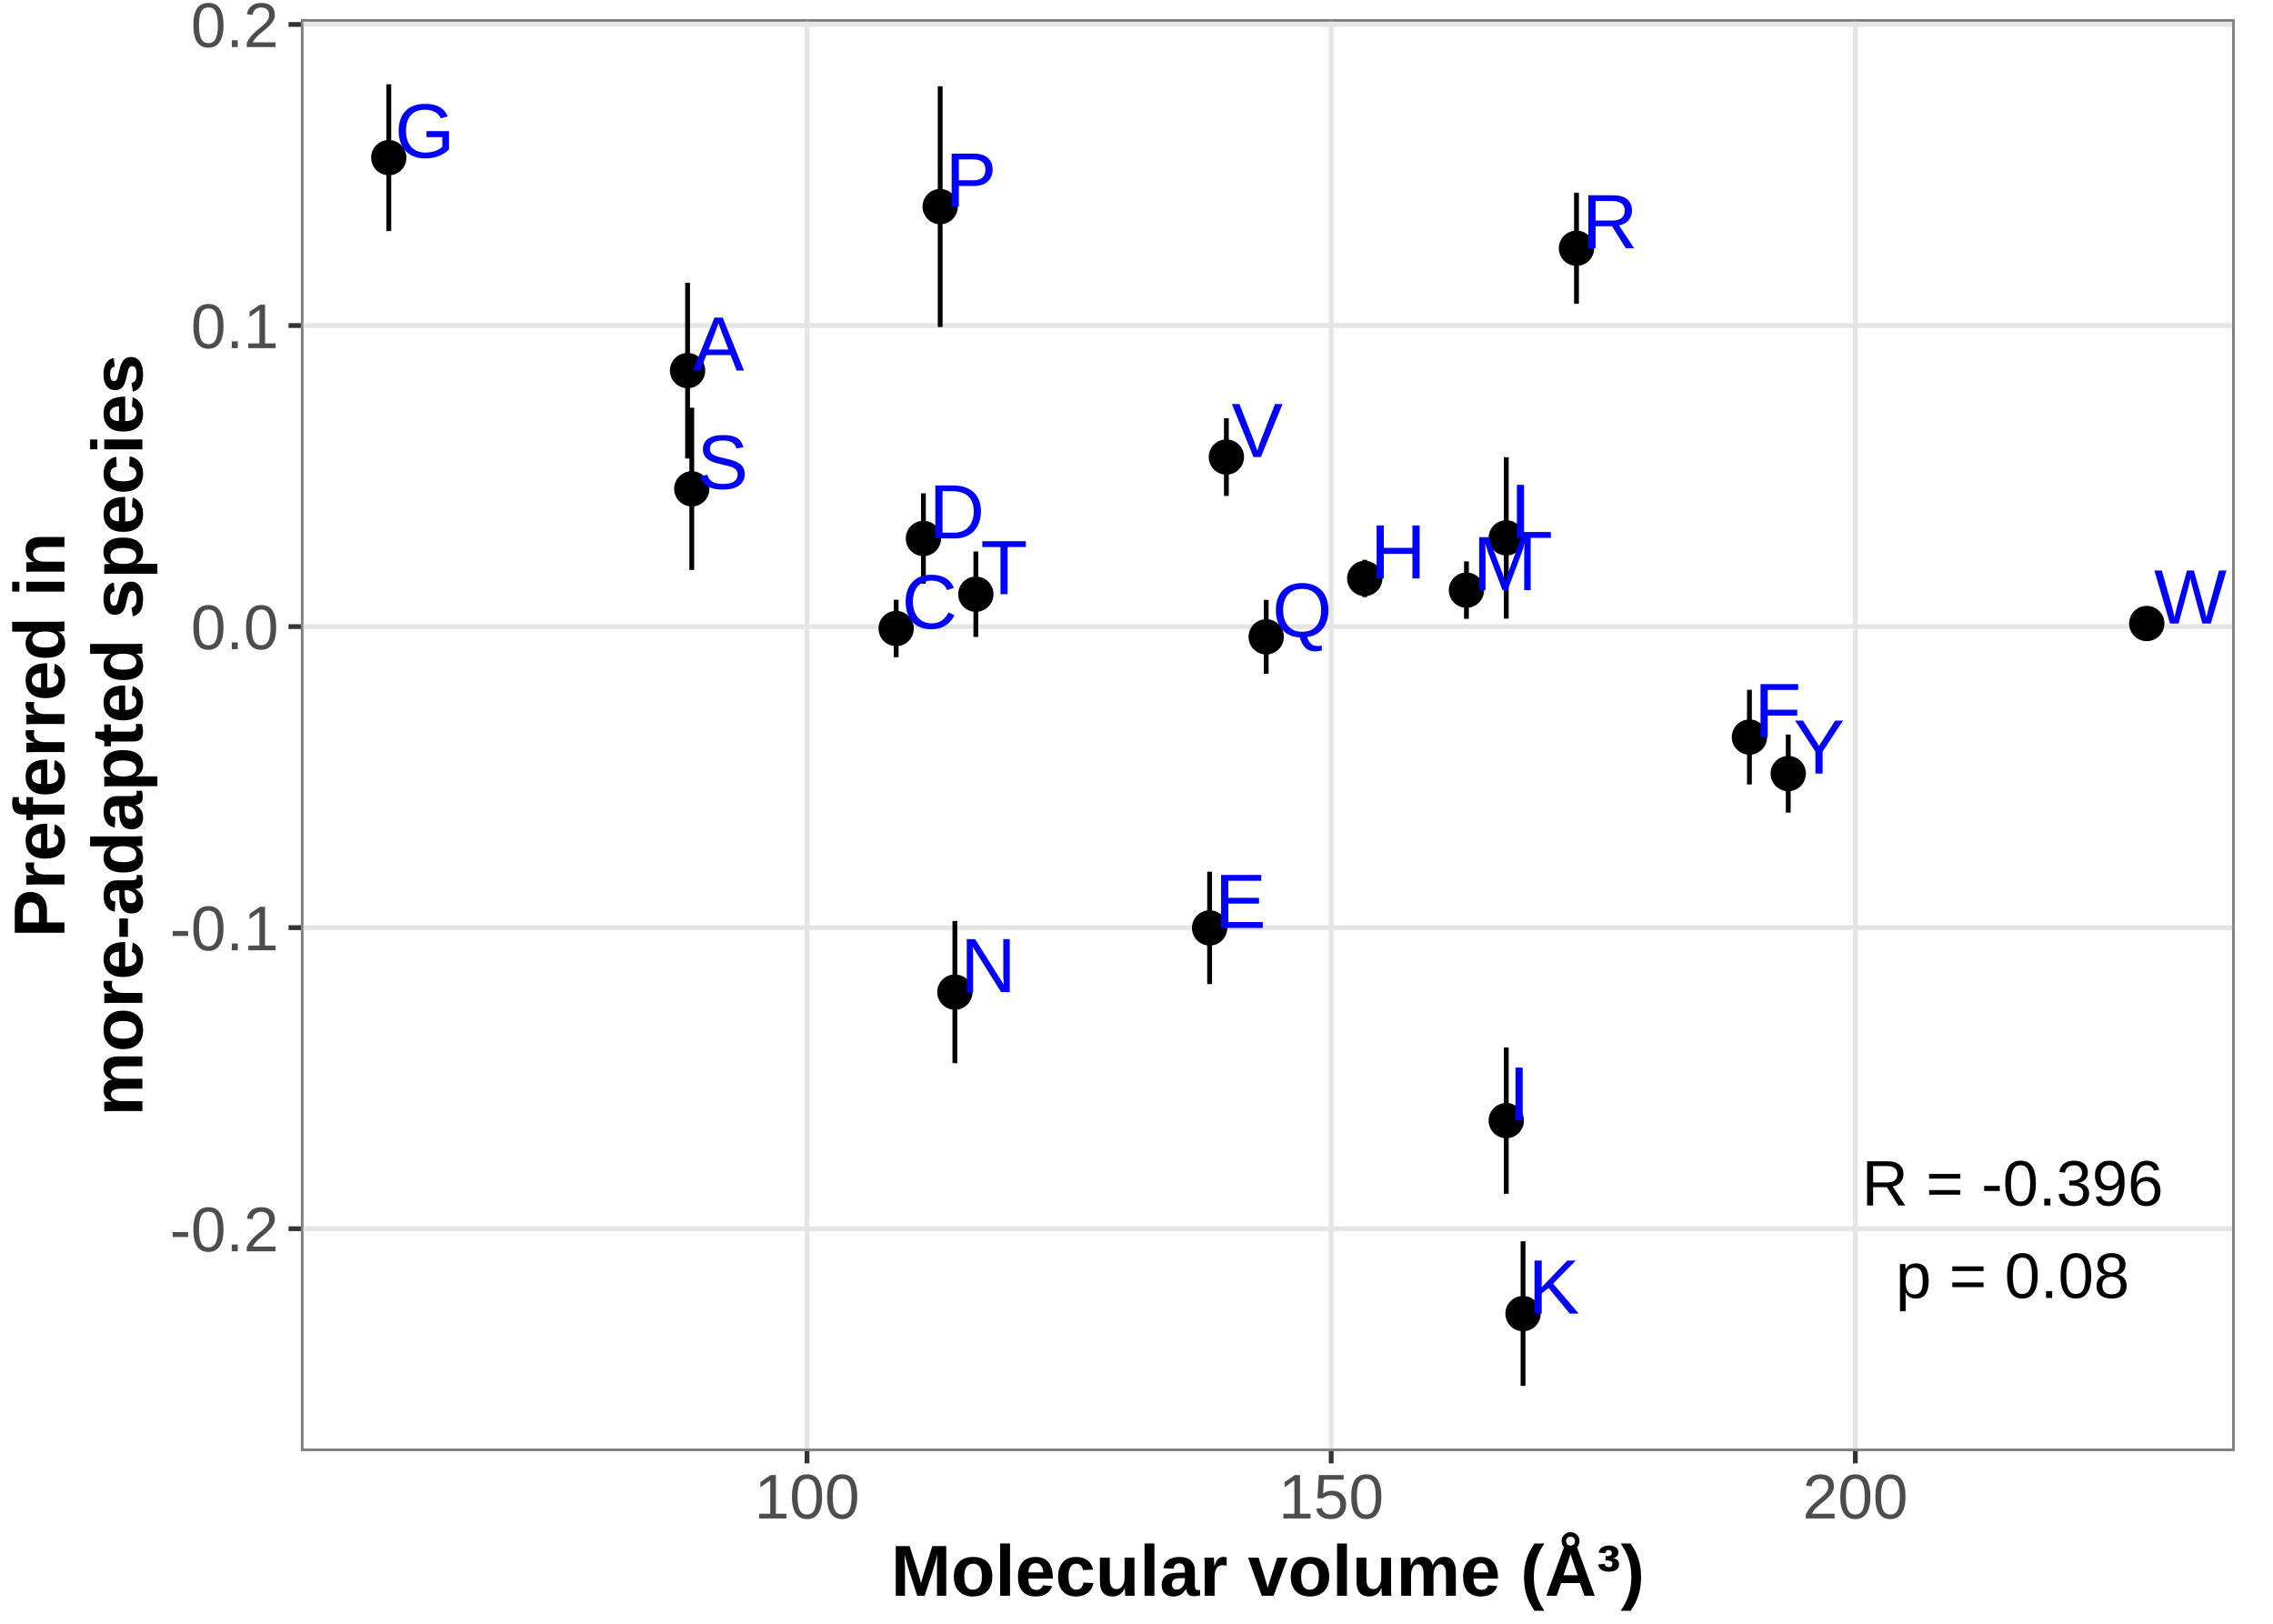
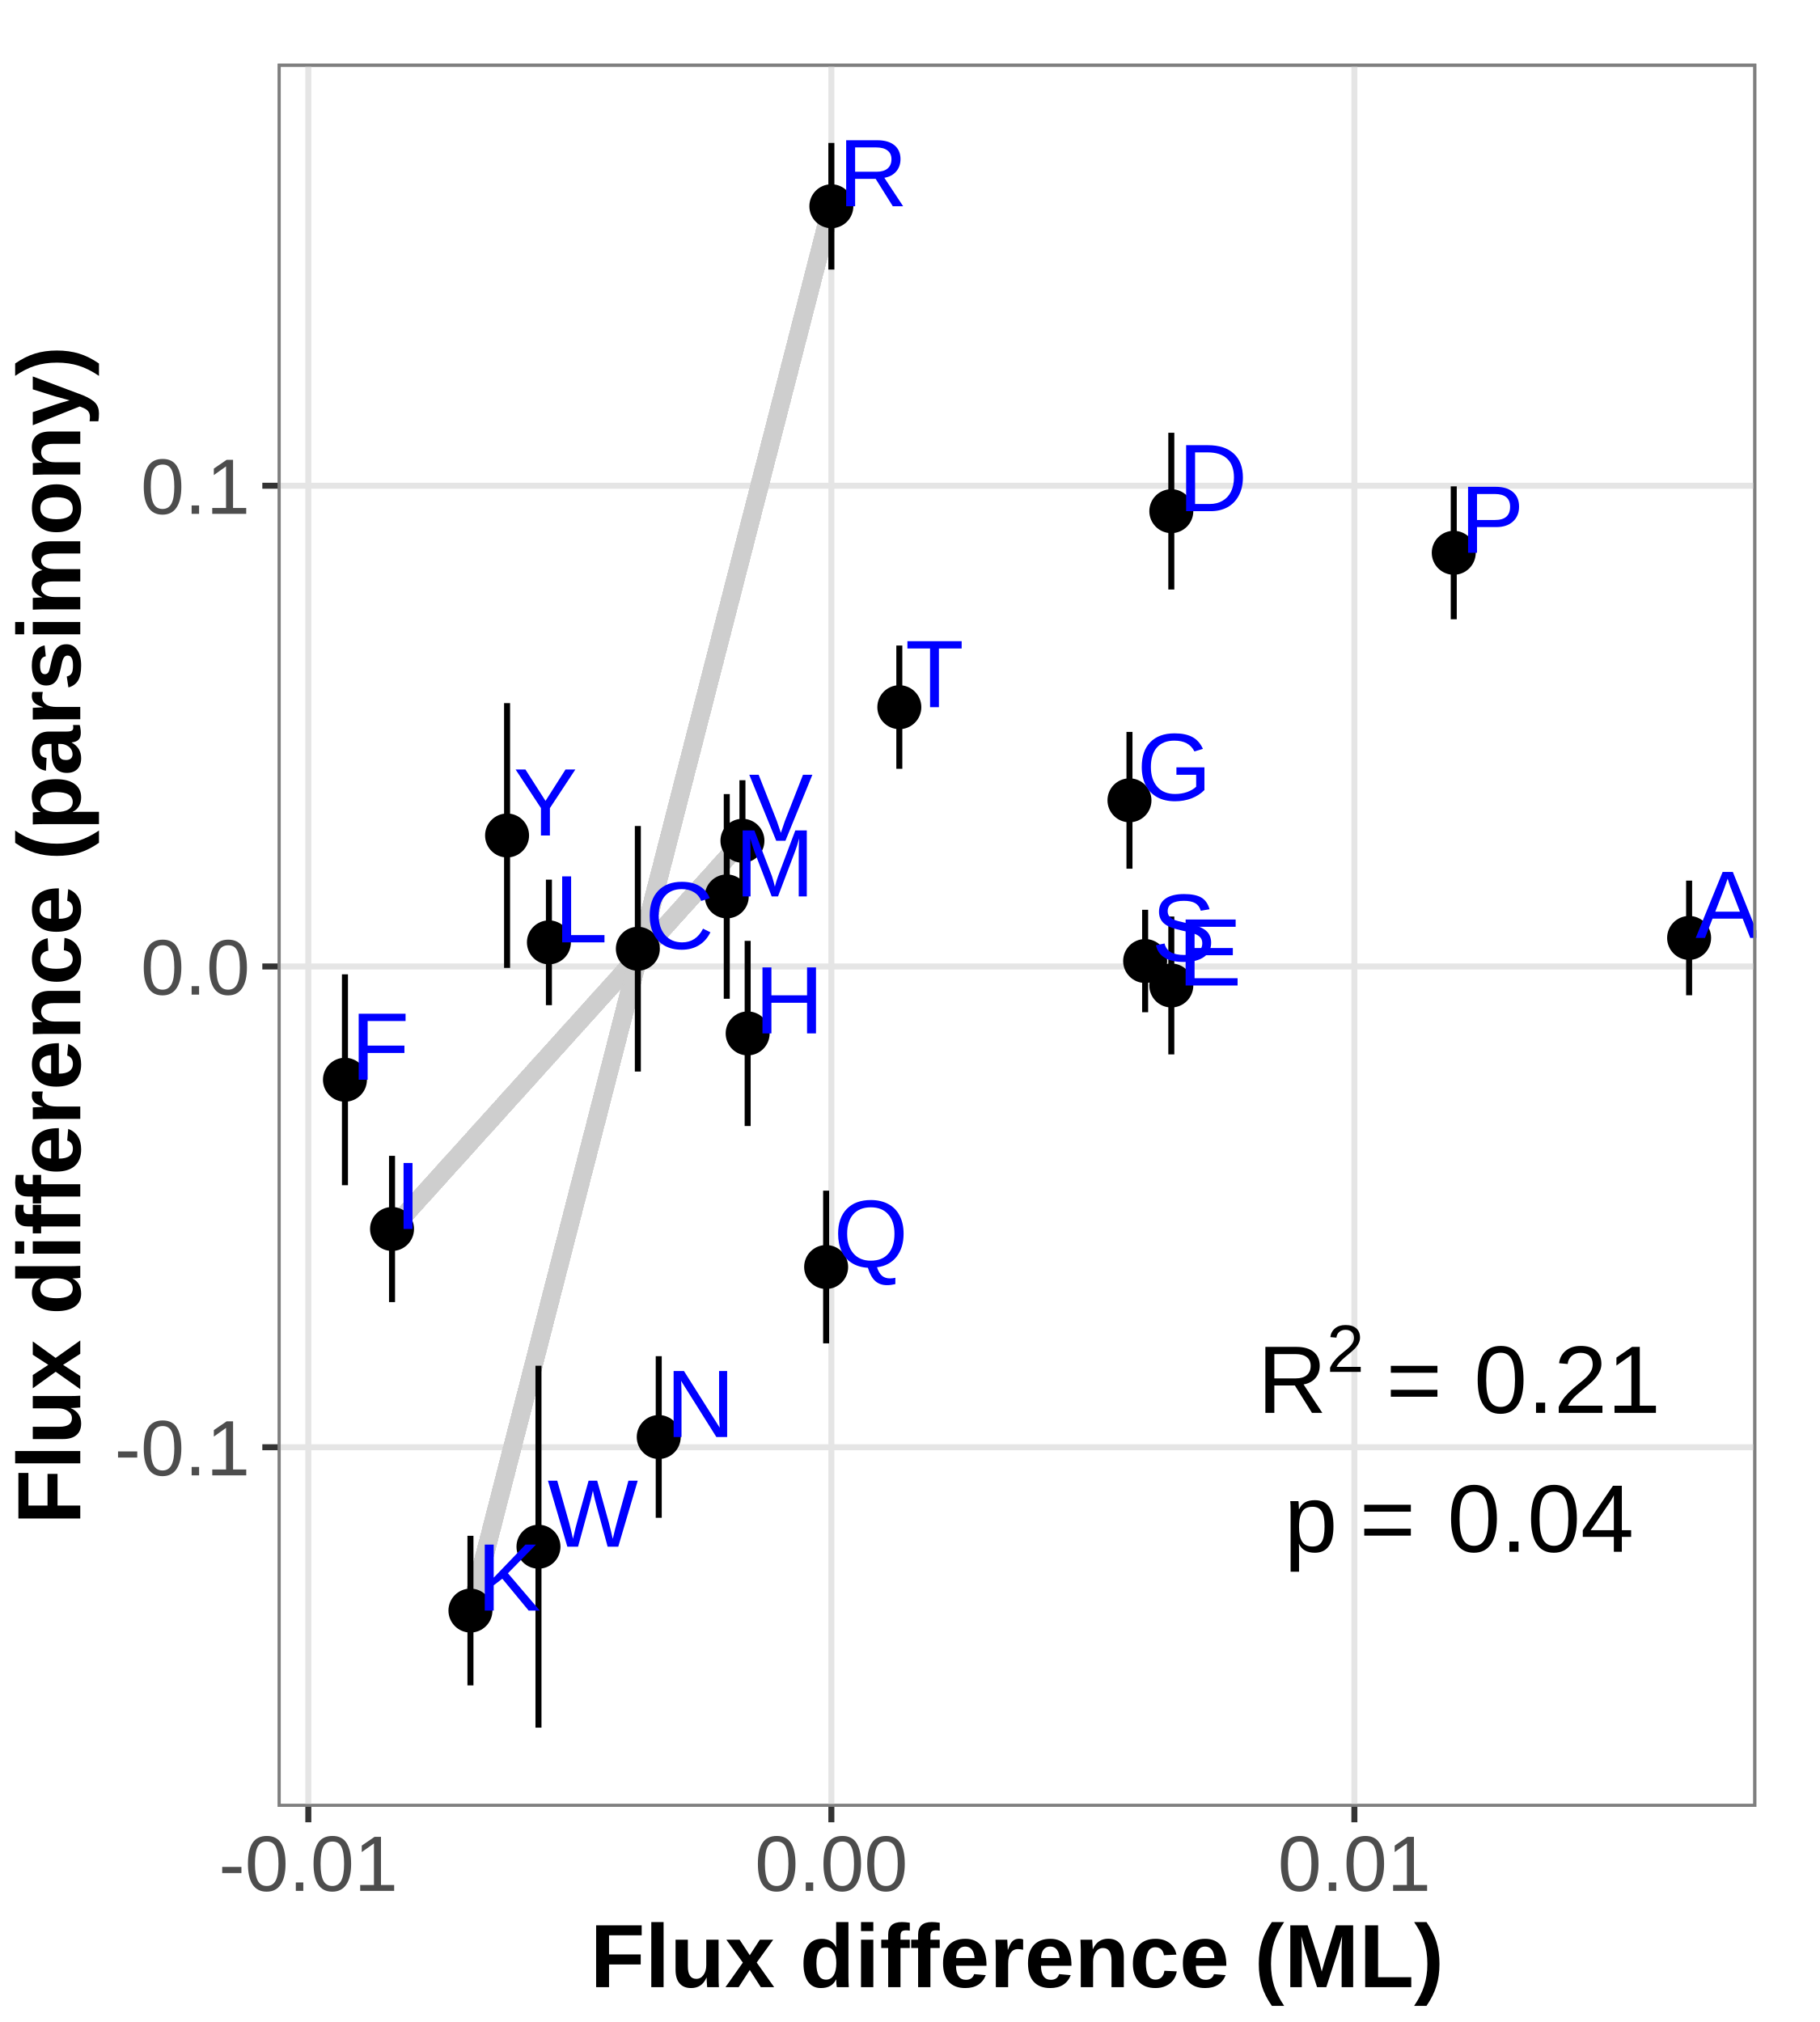
- <svg xmlns="http://www.w3.org/2000/svg" class="svglite" width="504.00pt" height="360.00pt" viewBox="0 0 504.00 360.00">
+ <svg xmlns="http://www.w3.org/2000/svg" class="svglite" width="324.00pt" height="360.00pt" viewBox="0 0 324.00 360.00">
  <defs>
    <style type="text/css">
    .svglite line, .svglite polyline, .svglite polygon, .svglite path, .svglite rect, .svglite circle {
      fill: none;
      stroke: #000000;
      stroke-linecap: round;
      stroke-linejoin: round;
      stroke-miterlimit: 10.00;
    }
    .svglite text {
      white-space: pre;
    }
  </style>
  </defs>
  <rect width="100%" height="100%" style="stroke: none; fill: #FFFFFF;" />
  <defs>
-     <clipPath id="cpMC4wMHw1MDQuMDB8MC4wMHwzNjAuMDA=">
-       <rect x="0.00" y="0.00" width="504.00" height="360.00" />
+     <clipPath id="cpMC4wMHwzMjQuMDB8MC4wMHwzNjAuMDA=">
+       <rect x="0.00" y="0.00" width="324.00" height="360.00" />
    </clipPath>
  </defs>
-   <g clip-path="url(#cpMC4wMHw1MDQuMDB8MC4wMHwzNjAuMDA=)">
-     <rect x="0.00" y="0.00" width="504.00" height="360.00" style="stroke-width: 1.07; stroke: #FFFFFF; fill: #FFFFFF;" />
+   <g clip-path="url(#cpMC4wMHwzMjQuMDB8MC4wMHwzNjAuMDA=)">
+     <rect x="0.00" y="0.00" width="324.00" height="360.00" style="stroke-width: 1.07; stroke: #FFFFFF; fill: #FFFFFF;" />
  </g>
  <defs>
-     <clipPath id="cpNjYuNzJ8NDk1LjUwfDQuMjV8MzIxLjcw">
-       <rect x="66.72" y="4.25" width="428.77" height="317.45" />
+     <clipPath id="cpNDkuNDR8MzEyLjY2fDExLjM0fDMyMS43MA==">
+       <rect x="49.44" y="11.34" width="263.22" height="310.36" />
    </clipPath>
  </defs>
-   <g clip-path="url(#cpNjYuNzJ8NDk1LjUwfDQuMjV8MzIxLjcw)">
-     <rect x="66.72" y="4.25" width="428.77" height="317.45" style="stroke-width: 1.07; stroke: #7F7F7F; fill: #FFFFFF;" />
-     <polyline points="66.72,272.42 495.50,272.42 " style="stroke-width: 1.07; stroke: #E5E5E5; stroke-linecap: butt;" />
-     <polyline points="66.72,205.67 495.50,205.67 " style="stroke-width: 1.07; stroke: #E5E5E5; stroke-linecap: butt;" />
-     <polyline points="66.72,138.92 495.50,138.92 " style="stroke-width: 1.07; stroke: #E5E5E5; stroke-linecap: butt;" />
-     <polyline points="66.72,72.17 495.50,72.17 " style="stroke-width: 1.07; stroke: #E5E5E5; stroke-linecap: butt;" />
-     <polyline points="66.72,5.42 495.50,5.42 " style="stroke-width: 1.07; stroke: #E5E5E5; stroke-linecap: butt;" />
-     <polyline points="178.95,321.70 178.95,4.25 " style="stroke-width: 1.07; stroke: #E5E5E5; stroke-linecap: butt;" />
-     <polyline points="295.17,321.70 295.17,4.25 " style="stroke-width: 1.07; stroke: #E5E5E5; stroke-linecap: butt;" />
-     <polyline points="411.39,321.70 411.39,4.25 " style="stroke-width: 1.07; stroke: #E5E5E5; stroke-linecap: butt;" />
-     <text x="446.25" y="267.27" text-anchor="middle" style="font-size: 14.23px; font-family: &quot;Arial&quot;;" textLength="74.69px" lengthAdjust="spacingAndGlyphs">R =  -0.396 </text>
-     <text x="446.25" y="287.76" text-anchor="middle" style="font-size: 14.23px; font-family: &quot;Arial&quot;;" textLength="59.69px" lengthAdjust="spacingAndGlyphs"> p =  0.08</text>
-     <line x1="152.46" y1="101.64" x2="152.46" y2="62.68" style="stroke-width: 1.07; stroke-linecap: butt;" />
-     <line x1="198.71" y1="145.72" x2="198.71" y2="132.97" style="stroke-width: 1.07; stroke-linecap: butt;" />
-     <line x1="204.75" y1="129.40" x2="204.75" y2="109.37" style="stroke-width: 1.07; stroke-linecap: butt;" />
-     <line x1="268.21" y1="218.19" x2="268.21" y2="193.27" style="stroke-width: 1.07; stroke-linecap: butt;" />
-     <line x1="387.91" y1="173.91" x2="387.91" y2="152.94" style="stroke-width: 1.07; stroke-linecap: butt;" />
-     <line x1="86.21" y1="51.23" x2="86.21" y2="18.68" style="stroke-width: 1.07; stroke-linecap: butt;" />
-     <line x1="302.61" y1="132.39" x2="302.61" y2="124.12" style="stroke-width: 1.07; stroke-linecap: butt;" />
-     <line x1="333.99" y1="264.67" x2="333.99" y2="232.23" style="stroke-width: 1.07; stroke-linecap: butt;" />
-     <line x1="337.71" y1="307.27" x2="337.71" y2="275.21" style="stroke-width: 1.07; stroke-linecap: butt;" />
-     <line x1="333.99" y1="137.15" x2="333.99" y2="101.36" style="stroke-width: 1.07; stroke-linecap: butt;" />
-     <line x1="325.16" y1="137.20" x2="325.16" y2="124.47" style="stroke-width: 1.07; stroke-linecap: butt;" />
-     <line x1="211.73" y1="235.72" x2="211.73" y2="204.19" style="stroke-width: 1.07; stroke-linecap: butt;" />
-     <line x1="208.47" y1="72.49" x2="208.47" y2="19.13" style="stroke-width: 1.07; stroke-linecap: butt;" />
-     <line x1="280.76" y1="149.39" x2="280.76" y2="133.00" style="stroke-width: 1.07; stroke-linecap: butt;" />
-     <line x1="349.56" y1="67.35" x2="349.56" y2="42.73" style="stroke-width: 1.07; stroke-linecap: butt;" />
-     <line x1="153.39" y1="126.36" x2="153.39" y2="90.40" style="stroke-width: 1.07; stroke-linecap: butt;" />
-     <line x1="216.38" y1="141.21" x2="216.38" y2="122.27" style="stroke-width: 1.07; stroke-linecap: butt;" />
-     <line x1="271.93" y1="109.95" x2="271.93" y2="92.72" style="stroke-width: 1.07; stroke-linecap: butt;" />
-     <line x1="476.01" y1="141.47" x2="476.01" y2="135.02" style="stroke-width: 1.07; stroke-linecap: butt;" />
-     <line x1="396.51" y1="180.17" x2="396.51" y2="162.85" style="stroke-width: 1.07; stroke-linecap: butt;" />
-     <circle cx="152.46" cy="82.16" r="2.84" style="stroke-width: 1.42; fill: #000000;" />
-     <circle cx="198.71" cy="139.35" r="2.84" style="stroke-width: 1.42; fill: #000000;" />
-     <circle cx="204.75" cy="119.38" r="2.84" style="stroke-width: 1.42; fill: #000000;" />
-     <circle cx="268.21" cy="205.73" r="2.84" style="stroke-width: 1.42; fill: #000000;" />
-     <circle cx="387.91" cy="163.42" r="2.84" style="stroke-width: 1.42; fill: #000000;" />
-     <circle cx="86.21" cy="34.95" r="2.84" style="stroke-width: 1.42; fill: #000000;" />
-     <circle cx="302.61" cy="128.25" r="2.84" style="stroke-width: 1.42; fill: #000000;" />
-     <circle cx="333.99" cy="248.45" r="2.84" style="stroke-width: 1.42; fill: #000000;" />
-     <circle cx="337.71" cy="291.24" r="2.84" style="stroke-width: 1.42; fill: #000000;" />
-     <circle cx="333.99" cy="119.25" r="2.84" style="stroke-width: 1.42; fill: #000000;" />
-     <circle cx="325.16" cy="130.84" r="2.84" style="stroke-width: 1.42; fill: #000000;" />
-     <circle cx="211.73" cy="219.96" r="2.84" style="stroke-width: 1.42; fill: #000000;" />
-     <circle cx="208.47" cy="45.81" r="2.84" style="stroke-width: 1.42; fill: #000000;" />
-     <circle cx="280.76" cy="141.19" r="2.84" style="stroke-width: 1.42; fill: #000000;" />
-     <circle cx="349.56" cy="55.04" r="2.84" style="stroke-width: 1.42; fill: #000000;" />
-     <circle cx="153.39" cy="108.38" r="2.84" style="stroke-width: 1.42; fill: #000000;" />
-     <circle cx="216.38" cy="131.74" r="2.84" style="stroke-width: 1.42; fill: #000000;" />
-     <circle cx="271.93" cy="101.33" r="2.84" style="stroke-width: 1.42; fill: #000000;" />
-     <circle cx="476.01" cy="138.24" r="2.84" style="stroke-width: 1.42; fill: #000000;" />
-     <circle cx="396.51" cy="171.51" r="2.84" style="stroke-width: 1.42; fill: #000000;" />
-     <circle cx="152.46" cy="82.16" r="3.56" style="stroke-width: 0.71; fill: #000000;" />
-     <circle cx="198.71" cy="139.35" r="3.56" style="stroke-width: 0.71; fill: #000000;" />
-     <circle cx="204.75" cy="119.38" r="3.56" style="stroke-width: 0.71; fill: #000000;" />
-     <circle cx="268.21" cy="205.73" r="3.56" style="stroke-width: 0.71; fill: #000000;" />
-     <circle cx="387.91" cy="163.42" r="3.56" style="stroke-width: 0.71; fill: #000000;" />
-     <circle cx="86.21" cy="34.95" r="3.56" style="stroke-width: 0.71; fill: #000000;" />
-     <circle cx="302.61" cy="128.25" r="3.56" style="stroke-width: 0.71; fill: #000000;" />
-     <circle cx="333.99" cy="248.45" r="3.56" style="stroke-width: 0.71; fill: #000000;" />
-     <circle cx="337.71" cy="291.24" r="3.56" style="stroke-width: 0.71; fill: #000000;" />
-     <circle cx="333.99" cy="119.25" r="3.56" style="stroke-width: 0.71; fill: #000000;" />
-     <circle cx="325.16" cy="130.84" r="3.56" style="stroke-width: 0.71; fill: #000000;" />
-     <circle cx="211.73" cy="219.96" r="3.56" style="stroke-width: 0.71; fill: #000000;" />
-     <circle cx="208.47" cy="45.81" r="3.56" style="stroke-width: 0.71; fill: #000000;" />
-     <circle cx="280.76" cy="141.19" r="3.56" style="stroke-width: 0.71; fill: #000000;" />
-     <circle cx="349.56" cy="55.04" r="3.56" style="stroke-width: 0.71; fill: #000000;" />
-     <circle cx="153.39" cy="108.38" r="3.56" style="stroke-width: 0.71; fill: #000000;" />
-     <circle cx="216.38" cy="131.74" r="3.56" style="stroke-width: 0.71; fill: #000000;" />
-     <circle cx="271.93" cy="101.33" r="3.56" style="stroke-width: 0.71; fill: #000000;" />
-     <circle cx="476.01" cy="138.24" r="3.56" style="stroke-width: 0.71; fill: #000000;" />
-     <circle cx="396.51" cy="171.51" r="3.56" style="stroke-width: 0.71; fill: #000000;" />
-     <text x="153.60" y="82.16" style="font-size: 17.07px;fill: #0000FF; font-family: &quot;Arial&quot;;" textLength="11.38px" lengthAdjust="spacingAndGlyphs">A</text>
-     <text x="199.94" y="139.35" style="font-size: 17.07px;fill: #0000FF; font-family: &quot;Arial&quot;;" textLength="12.33px" lengthAdjust="spacingAndGlyphs">C</text>
-     <text x="205.99" y="119.38" style="font-size: 17.07px;fill: #0000FF; font-family: &quot;Arial&quot;;" textLength="12.33px" lengthAdjust="spacingAndGlyphs">D</text>
-     <text x="269.35" y="205.73" style="font-size: 17.07px;fill: #0000FF; font-family: &quot;Arial&quot;;" textLength="11.38px" lengthAdjust="spacingAndGlyphs">E</text>
-     <text x="388.96" y="163.42" style="font-size: 17.07px;fill: #0000FF; font-family: &quot;Arial&quot;;" textLength="10.43px" lengthAdjust="spacingAndGlyphs">F</text>
-     <text x="87.54" y="34.95" style="font-size: 17.07px;fill: #0000FF; font-family: &quot;Arial&quot;;" textLength="13.27px" lengthAdjust="spacingAndGlyphs">G</text>
-     <text x="303.84" y="128.25" style="font-size: 17.07px;fill: #0000FF; font-family: &quot;Arial&quot;;" textLength="12.33px" lengthAdjust="spacingAndGlyphs">H</text>
-     <text x="334.46" y="248.45" style="font-size: 17.07px;fill: #0000FF; font-family: &quot;Arial&quot;;" textLength="4.74px" lengthAdjust="spacingAndGlyphs">I</text>
-     <text x="338.85" y="291.24" style="font-size: 17.07px;fill: #0000FF; font-family: &quot;Arial&quot;;" textLength="11.38px" lengthAdjust="spacingAndGlyphs">K</text>
-     <text x="334.94" y="119.25" style="font-size: 17.07px;fill: #0000FF; font-family: &quot;Arial&quot;;" textLength="9.49px" lengthAdjust="spacingAndGlyphs">L</text>
-     <text x="326.58" y="130.84" style="font-size: 17.07px;fill: #0000FF; font-family: &quot;Arial&quot;;" textLength="14.21px" lengthAdjust="spacingAndGlyphs">M</text>
-     <text x="212.96" y="219.96" style="font-size: 17.07px;fill: #0000FF; font-family: &quot;Arial&quot;;" textLength="12.33px" lengthAdjust="spacingAndGlyphs">N</text>
-     <text x="209.61" y="45.81" style="font-size: 17.07px;fill: #0000FF; font-family: &quot;Arial&quot;;" textLength="11.38px" lengthAdjust="spacingAndGlyphs">P</text>
-     <text x="282.09" y="141.19" style="font-size: 17.07px;fill: #0000FF; font-family: &quot;Arial&quot;;" textLength="13.27px" lengthAdjust="spacingAndGlyphs">Q</text>
-     <text x="350.79" y="55.04" style="font-size: 17.07px;fill: #0000FF; font-family: &quot;Arial&quot;;" textLength="12.33px" lengthAdjust="spacingAndGlyphs">R</text>
-     <text x="154.53" y="108.38" style="font-size: 17.07px;fill: #0000FF; font-family: &quot;Arial&quot;;" textLength="11.38px" lengthAdjust="spacingAndGlyphs">S</text>
-     <text x="217.42" y="131.74" style="font-size: 17.07px;fill: #0000FF; font-family: &quot;Arial&quot;;" textLength="10.43px" lengthAdjust="spacingAndGlyphs">T</text>
-     <text x="273.07" y="101.33" style="font-size: 17.07px;fill: #0000FF; font-family: &quot;Arial&quot;;" textLength="11.38px" lengthAdjust="spacingAndGlyphs">V</text>
-     <text x="477.62" y="138.24" style="font-size: 17.07px;fill: #0000FF; font-family: &quot;Arial&quot;;" textLength="16.11px" lengthAdjust="spacingAndGlyphs">W</text>
-     <text x="397.65" y="171.51" style="font-size: 17.07px;fill: #0000FF; font-family: &quot;Arial&quot;;" textLength="11.38px" lengthAdjust="spacingAndGlyphs">Y</text>
-     <rect x="66.72" y="4.25" width="428.77" height="317.45" style="stroke-width: 1.07; stroke: #7F7F7F;" />
+   <g clip-path="url(#cpNDkuNDR8MzEyLjY2fDExLjM0fDMyMS43MA==)">
+     <rect x="49.44" y="11.34" width="263.22" height="310.36" style="stroke-width: 1.07; stroke: #7F7F7F; fill: #FFFFFF;" />
+     <polyline points="49.44,257.67 312.66,257.67 " style="stroke-width: 1.07; stroke: #E5E5E5; stroke-linecap: butt;" />
+     <polyline points="49.44,172.07 312.66,172.07 " style="stroke-width: 1.07; stroke: #E5E5E5; stroke-linecap: butt;" />
+     <polyline points="49.44,86.48 312.66,86.48 " style="stroke-width: 1.07; stroke: #E5E5E5; stroke-linecap: butt;" />
+     <polyline points="54.89,321.70 54.89,11.34 " style="stroke-width: 1.07; stroke: #E5E5E5; stroke-linecap: butt;" />
+     <polyline points="148.00,321.70 148.00,11.34 " style="stroke-width: 1.07; stroke: #E5E5E5; stroke-linecap: butt;" />
+     <polyline points="241.11,321.70 241.11,11.34 " style="stroke-width: 1.07; stroke: #E5E5E5; stroke-linecap: butt;" />
+     <line x1="83.75" y1="286.75" x2="148.00" y2="36.72" style="stroke-width: 3.20; stroke: #CCCCCC; stroke-opacity: 0.30; stroke-linecap: butt;" />
+     <line x1="83.75" y1="286.75" x2="148.00" y2="36.72" style="stroke-width: 3.20; stroke: #CCCCCC; stroke-opacity: 0.30; stroke-linecap: butt;" />
+     <line x1="83.75" y1="286.75" x2="148.00" y2="36.72" style="stroke-width: 3.20; stroke: #CCCCCC; stroke-opacity: 0.30; stroke-linecap: butt;" />
+     <line x1="83.75" y1="286.75" x2="148.00" y2="36.72" style="stroke-width: 3.20; stroke: #CCCCCC; stroke-opacity: 0.30; stroke-linecap: butt;" />
+     <line x1="83.75" y1="286.75" x2="148.00" y2="36.72" style="stroke-width: 3.20; stroke: #CCCCCC; stroke-opacity: 0.30; stroke-linecap: butt;" />
+     <line x1="83.75" y1="286.75" x2="148.00" y2="36.72" style="stroke-width: 3.20; stroke: #CCCCCC; stroke-opacity: 0.30; stroke-linecap: butt;" />
+     <line x1="83.75" y1="286.75" x2="148.00" y2="36.72" style="stroke-width: 3.20; stroke: #CCCCCC; stroke-opacity: 0.30; stroke-linecap: butt;" />
+     <line x1="83.75" y1="286.75" x2="148.00" y2="36.72" style="stroke-width: 3.20; stroke: #CCCCCC; stroke-opacity: 0.30; stroke-linecap: butt;" />
+     <line x1="83.75" y1="286.75" x2="148.00" y2="36.72" style="stroke-width: 3.20; stroke: #CCCCCC; stroke-opacity: 0.30; stroke-linecap: butt;" />
+     <line x1="83.75" y1="286.75" x2="148.00" y2="36.72" style="stroke-width: 3.20; stroke: #CCCCCC; stroke-opacity: 0.30; stroke-linecap: butt;" />
+     <line x1="83.75" y1="286.75" x2="148.00" y2="36.72" style="stroke-width: 3.20; stroke: #CCCCCC; stroke-opacity: 0.30; stroke-linecap: butt;" />
+     <line x1="83.75" y1="286.75" x2="148.00" y2="36.72" style="stroke-width: 3.20; stroke: #CCCCCC; stroke-opacity: 0.30; stroke-linecap: butt;" />
+     <line x1="83.75" y1="286.75" x2="148.00" y2="36.72" style="stroke-width: 3.20; stroke: #CCCCCC; stroke-opacity: 0.30; stroke-linecap: butt;" />
+     <line x1="83.75" y1="286.75" x2="148.00" y2="36.72" style="stroke-width: 3.20; stroke: #CCCCCC; stroke-opacity: 0.30; stroke-linecap: butt;" />
+     <line x1="83.75" y1="286.75" x2="148.00" y2="36.72" style="stroke-width: 3.20; stroke: #CCCCCC; stroke-opacity: 0.30; stroke-linecap: butt;" />
+     <line x1="83.75" y1="286.75" x2="148.00" y2="36.72" style="stroke-width: 3.20; stroke: #CCCCCC; stroke-opacity: 0.30; stroke-linecap: butt;" />
+     <line x1="83.75" y1="286.75" x2="148.00" y2="36.72" style="stroke-width: 3.20; stroke: #CCCCCC; stroke-opacity: 0.30; stroke-linecap: butt;" />
+     <line x1="83.75" y1="286.75" x2="148.00" y2="36.72" style="stroke-width: 3.20; stroke: #CCCCCC; stroke-opacity: 0.30; stroke-linecap: butt;" />
+     <line x1="83.75" y1="286.75" x2="148.00" y2="36.72" style="stroke-width: 3.20; stroke: #CCCCCC; stroke-opacity: 0.30; stroke-linecap: butt;" />
+     <line x1="83.75" y1="286.75" x2="148.00" y2="36.72" style="stroke-width: 3.20; stroke: #CCCCCC; stroke-opacity: 0.30; stroke-linecap: butt;" />
+     <line x1="69.79" y1="218.81" x2="132.17" y2="149.69" style="stroke-width: 3.20; stroke: #CCCCCC; stroke-opacity: 0.30; stroke-linecap: butt;" />
+     <line x1="69.79" y1="218.81" x2="132.17" y2="149.69" style="stroke-width: 3.20; stroke: #CCCCCC; stroke-opacity: 0.30; stroke-linecap: butt;" />
+     <line x1="69.79" y1="218.81" x2="132.17" y2="149.69" style="stroke-width: 3.20; stroke: #CCCCCC; stroke-opacity: 0.30; stroke-linecap: butt;" />
+     <line x1="69.79" y1="218.81" x2="132.17" y2="149.69" style="stroke-width: 3.20; stroke: #CCCCCC; stroke-opacity: 0.30; stroke-linecap: butt;" />
+     <line x1="69.79" y1="218.81" x2="132.17" y2="149.69" style="stroke-width: 3.20; stroke: #CCCCCC; stroke-opacity: 0.30; stroke-linecap: butt;" />
+     <line x1="69.79" y1="218.81" x2="132.17" y2="149.69" style="stroke-width: 3.20; stroke: #CCCCCC; stroke-opacity: 0.30; stroke-linecap: butt;" />
+     <line x1="69.79" y1="218.81" x2="132.17" y2="149.69" style="stroke-width: 3.20; stroke: #CCCCCC; stroke-opacity: 0.30; stroke-linecap: butt;" />
+     <line x1="69.79" y1="218.81" x2="132.17" y2="149.69" style="stroke-width: 3.20; stroke: #CCCCCC; stroke-opacity: 0.30; stroke-linecap: butt;" />
+     <line x1="69.79" y1="218.81" x2="132.17" y2="149.69" style="stroke-width: 3.20; stroke: #CCCCCC; stroke-opacity: 0.30; stroke-linecap: butt;" />
+     <line x1="69.79" y1="218.81" x2="132.17" y2="149.69" style="stroke-width: 3.20; stroke: #CCCCCC; stroke-opacity: 0.30; stroke-linecap: butt;" />
+     <line x1="69.79" y1="218.81" x2="132.17" y2="149.69" style="stroke-width: 3.20; stroke: #CCCCCC; stroke-opacity: 0.30; stroke-linecap: butt;" />
+     <line x1="69.79" y1="218.81" x2="132.17" y2="149.69" style="stroke-width: 3.20; stroke: #CCCCCC; stroke-opacity: 0.30; stroke-linecap: butt;" />
+     <line x1="69.79" y1="218.81" x2="132.17" y2="149.69" style="stroke-width: 3.20; stroke: #CCCCCC; stroke-opacity: 0.30; stroke-linecap: butt;" />
+     <line x1="69.79" y1="218.81" x2="132.17" y2="149.69" style="stroke-width: 3.20; stroke: #CCCCCC; stroke-opacity: 0.30; stroke-linecap: butt;" />
+     <line x1="69.79" y1="218.81" x2="132.17" y2="149.69" style="stroke-width: 3.20; stroke: #CCCCCC; stroke-opacity: 0.30; stroke-linecap: butt;" />
+     <line x1="69.79" y1="218.81" x2="132.17" y2="149.69" style="stroke-width: 3.20; stroke: #CCCCCC; stroke-opacity: 0.30; stroke-linecap: butt;" />
+     <line x1="69.79" y1="218.81" x2="132.17" y2="149.69" style="stroke-width: 3.20; stroke: #CCCCCC; stroke-opacity: 0.30; stroke-linecap: butt;" />
+     <line x1="69.79" y1="218.81" x2="132.17" y2="149.69" style="stroke-width: 3.20; stroke: #CCCCCC; stroke-opacity: 0.30; stroke-linecap: butt;" />
+     <line x1="69.79" y1="218.81" x2="132.17" y2="149.69" style="stroke-width: 3.20; stroke: #CCCCCC; stroke-opacity: 0.30; stroke-linecap: butt;" />
+     <line x1="69.79" y1="218.81" x2="132.17" y2="149.69" style="stroke-width: 3.20; stroke: #CCCCCC; stroke-opacity: 0.30; stroke-linecap: butt;" />
+     <text x="223.86" y="251.55" style="font-size: 17.07px; font-family: &quot;Arial&quot;;" textLength="12.33px" lengthAdjust="spacingAndGlyphs">R</text>
+     <text x="236.19" y="244.25" style="font-size: 11.95px; font-family: &quot;Arial&quot;;" textLength="6.64px" lengthAdjust="spacingAndGlyphs">2</text>
+     <text x="246.77" y="251.55" style="font-size: 17.07px; font-family: &quot;Arial&quot;;" textLength="11.67px" lengthAdjust="spacingAndGlyphs">=</text>
+     <text x="262.39" y="251.55" style="font-size: 17.07px; font-family: &quot;Arial&quot;;" textLength="33.21px" lengthAdjust="spacingAndGlyphs">0.21</text>
+     <text x="228.60" y="276.28" style="font-size: 17.07px; font-family: &quot;Arial&quot;;" textLength="9.49px" lengthAdjust="spacingAndGlyphs">p</text>
+     <text x="242.04" y="276.28" style="font-size: 17.07px; font-family: &quot;Arial&quot;;" textLength="11.67px" lengthAdjust="spacingAndGlyphs">=</text>
+     <text x="257.65" y="276.28" style="font-size: 17.07px; font-family: &quot;Arial&quot;;" textLength="33.21px" lengthAdjust="spacingAndGlyphs">0.04</text>
+     <line x1="300.70" y1="177.20" x2="300.70" y2="156.79" style="stroke-width: 1.07; stroke-linecap: butt;" />
+     <line x1="113.55" y1="190.78" x2="113.55" y2="147.06" style="stroke-width: 1.07; stroke-linecap: butt;" />
+     <line x1="208.52" y1="104.96" x2="208.52" y2="77.05" style="stroke-width: 1.07; stroke-linecap: butt;" />
+     <line x1="208.52" y1="187.73" x2="208.52" y2="163.18" style="stroke-width: 1.07; stroke-linecap: butt;" />
+     <line x1="61.41" y1="211.02" x2="61.41" y2="173.47" style="stroke-width: 1.07; stroke-linecap: butt;" />
+     <line x1="201.07" y1="154.67" x2="201.07" y2="130.31" style="stroke-width: 1.07; stroke-linecap: butt;" />
+     <line x1="133.10" y1="200.48" x2="133.10" y2="167.51" style="stroke-width: 1.07; stroke-linecap: butt;" />
+     <line x1="69.79" y1="231.83" x2="69.79" y2="205.79" style="stroke-width: 1.07; stroke-linecap: butt;" />
+     <line x1="83.75" y1="300.07" x2="83.75" y2="273.44" style="stroke-width: 1.07; stroke-linecap: butt;" />
+     <line x1="97.72" y1="178.96" x2="97.72" y2="156.61" style="stroke-width: 1.07; stroke-linecap: butt;" />
+     <line x1="129.38" y1="177.82" x2="129.38" y2="141.38" style="stroke-width: 1.07; stroke-linecap: butt;" />
+     <line x1="117.27" y1="270.23" x2="117.27" y2="241.46" style="stroke-width: 1.07; stroke-linecap: butt;" />
+     <line x1="258.80" y1="110.26" x2="258.80" y2="86.59" style="stroke-width: 1.07; stroke-linecap: butt;" />
+     <line x1="147.07" y1="239.17" x2="147.07" y2="211.99" style="stroke-width: 1.07; stroke-linecap: butt;" />
+     <line x1="148.00" y1="47.99" x2="148.00" y2="25.45" style="stroke-width: 1.07; stroke-linecap: butt;" />
+     <line x1="203.86" y1="180.22" x2="203.86" y2="161.98" style="stroke-width: 1.07; stroke-linecap: butt;" />
+     <line x1="160.10" y1="136.88" x2="160.10" y2="114.93" style="stroke-width: 1.07; stroke-linecap: butt;" />
+     <line x1="132.17" y1="160.46" x2="132.17" y2="138.91" style="stroke-width: 1.07; stroke-linecap: butt;" />
+     <line x1="95.86" y1="307.59" x2="95.86" y2="243.16" style="stroke-width: 1.07; stroke-linecap: butt;" />
+     <line x1="90.27" y1="172.33" x2="90.27" y2="125.18" style="stroke-width: 1.07; stroke-linecap: butt;" />
+     <circle cx="300.70" cy="166.99" r="2.84" style="stroke-width: 1.42; fill: #000000;" />
+     <circle cx="113.55" cy="168.92" r="2.84" style="stroke-width: 1.42; fill: #000000;" />
+     <circle cx="208.52" cy="91.01" r="2.84" style="stroke-width: 1.42; fill: #000000;" />
+     <circle cx="208.52" cy="175.46" r="2.84" style="stroke-width: 1.42; fill: #000000;" />
+     <circle cx="61.41" cy="192.24" r="2.84" style="stroke-width: 1.42; fill: #000000;" />
+     <circle cx="201.07" cy="142.49" r="2.84" style="stroke-width: 1.42; fill: #000000;" />
+     <circle cx="133.10" cy="183.99" r="2.84" style="stroke-width: 1.42; fill: #000000;" />
+     <circle cx="69.79" cy="218.81" r="2.84" style="stroke-width: 1.42; fill: #000000;" />
+     <circle cx="83.75" cy="286.75" r="2.84" style="stroke-width: 1.42; fill: #000000;" />
+     <circle cx="97.72" cy="167.78" r="2.84" style="stroke-width: 1.42; fill: #000000;" />
+     <circle cx="129.38" cy="159.60" r="2.84" style="stroke-width: 1.42; fill: #000000;" />
+     <circle cx="117.27" cy="255.85" r="2.84" style="stroke-width: 1.42; fill: #000000;" />
+     <circle cx="258.80" cy="98.42" r="2.84" style="stroke-width: 1.42; fill: #000000;" />
+     <circle cx="147.07" cy="225.58" r="2.84" style="stroke-width: 1.42; fill: #000000;" />
+     <circle cx="148.00" cy="36.72" r="2.84" style="stroke-width: 1.42; fill: #000000;" />
+     <circle cx="203.86" cy="171.10" r="2.84" style="stroke-width: 1.42; fill: #000000;" />
+     <circle cx="160.10" cy="125.91" r="2.84" style="stroke-width: 1.42; fill: #000000;" />
+     <circle cx="132.17" cy="149.69" r="2.84" style="stroke-width: 1.42; fill: #000000;" />
+     <circle cx="95.86" cy="275.38" r="2.84" style="stroke-width: 1.42; fill: #000000;" />
+     <circle cx="90.27" cy="148.75" r="2.84" style="stroke-width: 1.42; fill: #000000;" />
+     <circle cx="300.70" cy="166.99" r="3.56" style="stroke-width: 0.71; fill: #000000;" />
+     <circle cx="113.55" cy="168.92" r="3.56" style="stroke-width: 0.71; fill: #000000;" />
+     <circle cx="208.52" cy="91.01" r="3.56" style="stroke-width: 0.71; fill: #000000;" />
+     <circle cx="208.52" cy="175.46" r="3.56" style="stroke-width: 0.71; fill: #000000;" />
+     <circle cx="61.41" cy="192.24" r="3.56" style="stroke-width: 0.71; fill: #000000;" />
+     <circle cx="201.07" cy="142.49" r="3.56" style="stroke-width: 0.71; fill: #000000;" />
+     <circle cx="133.10" cy="183.99" r="3.56" style="stroke-width: 0.71; fill: #000000;" />
+     <circle cx="69.79" cy="218.81" r="3.56" style="stroke-width: 0.71; fill: #000000;" />
+     <circle cx="83.75" cy="286.75" r="3.56" style="stroke-width: 0.71; fill: #000000;" />
+     <circle cx="97.72" cy="167.78" r="3.56" style="stroke-width: 0.71; fill: #000000;" />
+     <circle cx="129.38" cy="159.60" r="3.56" style="stroke-width: 0.71; fill: #000000;" />
+     <circle cx="117.27" cy="255.85" r="3.56" style="stroke-width: 0.71; fill: #000000;" />
+     <circle cx="258.80" cy="98.42" r="3.56" style="stroke-width: 0.71; fill: #000000;" />
+     <circle cx="147.07" cy="225.58" r="3.56" style="stroke-width: 0.71; fill: #000000;" />
+     <circle cx="148.00" cy="36.72" r="3.56" style="stroke-width: 0.71; fill: #000000;" />
+     <circle cx="203.86" cy="171.10" r="3.56" style="stroke-width: 0.71; fill: #000000;" />
+     <circle cx="160.10" cy="125.91" r="3.56" style="stroke-width: 0.71; fill: #000000;" />
+     <circle cx="132.17" cy="149.69" r="3.56" style="stroke-width: 0.71; fill: #000000;" />
+     <circle cx="95.86" cy="275.38" r="3.56" style="stroke-width: 0.71; fill: #000000;" />
+     <circle cx="90.27" cy="148.75" r="3.56" style="stroke-width: 0.71; fill: #000000;" />
+     <text x="301.84" y="166.99" style="font-size: 17.07px;fill: #0000FF; font-family: &quot;Arial&quot;;" textLength="11.38px" lengthAdjust="spacingAndGlyphs">A</text>
+     <text x="114.78" y="168.92" style="font-size: 17.07px;fill: #0000FF; font-family: &quot;Arial&quot;;" textLength="12.33px" lengthAdjust="spacingAndGlyphs">C</text>
+     <text x="209.75" y="91.01" style="font-size: 17.07px;fill: #0000FF; font-family: &quot;Arial&quot;;" textLength="12.33px" lengthAdjust="spacingAndGlyphs">D</text>
+     <text x="209.66" y="175.46" style="font-size: 17.07px;fill: #0000FF; font-family: &quot;Arial&quot;;" textLength="11.38px" lengthAdjust="spacingAndGlyphs">E</text>
+     <text x="62.45" y="192.24" style="font-size: 17.07px;fill: #0000FF; font-family: &quot;Arial&quot;;" textLength="10.43px" lengthAdjust="spacingAndGlyphs">F</text>
+     <text x="202.40" y="142.49" style="font-size: 17.07px;fill: #0000FF; font-family: &quot;Arial&quot;;" textLength="13.27px" lengthAdjust="spacingAndGlyphs">G</text>
+     <text x="134.33" y="183.99" style="font-size: 17.07px;fill: #0000FF; font-family: &quot;Arial&quot;;" textLength="12.33px" lengthAdjust="spacingAndGlyphs">H</text>
+     <text x="70.26" y="218.81" style="font-size: 17.07px;fill: #0000FF; font-family: &quot;Arial&quot;;" textLength="4.74px" lengthAdjust="spacingAndGlyphs">I</text>
+     <text x="84.89" y="286.75" style="font-size: 17.07px;fill: #0000FF; font-family: &quot;Arial&quot;;" textLength="11.38px" lengthAdjust="spacingAndGlyphs">K</text>
+     <text x="98.67" y="167.78" style="font-size: 17.07px;fill: #0000FF; font-family: &quot;Arial&quot;;" textLength="9.49px" lengthAdjust="spacingAndGlyphs">L</text>
+     <text x="130.80" y="159.60" style="font-size: 17.07px;fill: #0000FF; font-family: &quot;Arial&quot;;" textLength="14.21px" lengthAdjust="spacingAndGlyphs">M</text>
+     <text x="118.51" y="255.85" style="font-size: 17.07px;fill: #0000FF; font-family: &quot;Arial&quot;;" textLength="12.33px" lengthAdjust="spacingAndGlyphs">N</text>
+     <text x="259.94" y="98.42" style="font-size: 17.07px;fill: #0000FF; font-family: &quot;Arial&quot;;" textLength="11.38px" lengthAdjust="spacingAndGlyphs">P</text>
+     <text x="148.39" y="225.58" style="font-size: 17.07px;fill: #0000FF; font-family: &quot;Arial&quot;;" textLength="13.27px" lengthAdjust="spacingAndGlyphs">Q</text>
+     <text x="149.23" y="36.72" style="font-size: 17.07px;fill: #0000FF; font-family: &quot;Arial&quot;;" textLength="12.33px" lengthAdjust="spacingAndGlyphs">R</text>
+     <text x="205.00" y="171.10" style="font-size: 17.07px;fill: #0000FF; font-family: &quot;Arial&quot;;" textLength="11.38px" lengthAdjust="spacingAndGlyphs">S</text>
+     <text x="161.15" y="125.91" style="font-size: 17.07px;fill: #0000FF; font-family: &quot;Arial&quot;;" textLength="10.43px" lengthAdjust="spacingAndGlyphs">T</text>
+     <text x="133.31" y="149.69" style="font-size: 17.07px;fill: #0000FF; font-family: &quot;Arial&quot;;" textLength="11.38px" lengthAdjust="spacingAndGlyphs">V</text>
+     <text x="97.47" y="275.38" style="font-size: 17.07px;fill: #0000FF; font-family: &quot;Arial&quot;;" textLength="16.11px" lengthAdjust="spacingAndGlyphs">W</text>
+     <text x="91.41" y="148.75" style="font-size: 17.07px;fill: #0000FF; font-family: &quot;Arial&quot;;" textLength="11.38px" lengthAdjust="spacingAndGlyphs">Y</text>
+     <rect x="49.44" y="11.34" width="263.22" height="310.36" style="stroke-width: 1.07; stroke: #7F7F7F;" />
  </g>
-   <g clip-path="url(#cpMC4wMHw1MDQuMDB8MC4wMHwzNjAuMDA=)">
-     <text x="61.79" y="277.43" text-anchor="end" style="font-size: 14.00px;fill: #4D4D4D; font-family: &quot;Arial&quot;;" textLength="24.11px" lengthAdjust="spacingAndGlyphs">-0.2</text>
-     <text x="61.79" y="210.68" text-anchor="end" style="font-size: 14.00px;fill: #4D4D4D; font-family: &quot;Arial&quot;;" textLength="24.11px" lengthAdjust="spacingAndGlyphs">-0.1</text>
-     <text x="61.79" y="143.93" text-anchor="end" style="font-size: 14.00px;fill: #4D4D4D; font-family: &quot;Arial&quot;;" textLength="19.45px" lengthAdjust="spacingAndGlyphs">0.0</text>
-     <text x="61.79" y="77.18" text-anchor="end" style="font-size: 14.00px;fill: #4D4D4D; font-family: &quot;Arial&quot;;" textLength="19.45px" lengthAdjust="spacingAndGlyphs">0.1</text>
-     <text x="61.79" y="10.43" text-anchor="end" style="font-size: 14.00px;fill: #4D4D4D; font-family: &quot;Arial&quot;;" textLength="19.45px" lengthAdjust="spacingAndGlyphs">0.2</text>
-     <polyline points="63.98,272.42 66.72,272.42 " style="stroke-width: 1.07; stroke: #333333; stroke-linecap: butt;" />
-     <polyline points="63.98,205.67 66.72,205.67 " style="stroke-width: 1.07; stroke: #333333; stroke-linecap: butt;" />
-     <polyline points="63.98,138.92 66.72,138.92 " style="stroke-width: 1.07; stroke: #333333; stroke-linecap: butt;" />
-     <polyline points="63.98,72.17 66.72,72.17 " style="stroke-width: 1.07; stroke: #333333; stroke-linecap: butt;" />
-     <polyline points="63.98,5.42 66.72,5.42 " style="stroke-width: 1.07; stroke: #333333; stroke-linecap: butt;" />
-     <polyline points="178.95,324.44 178.95,321.70 " style="stroke-width: 1.07; stroke: #333333; stroke-linecap: butt;" />
-     <polyline points="295.17,324.44 295.17,321.70 " style="stroke-width: 1.07; stroke: #333333; stroke-linecap: butt;" />
-     <polyline points="411.39,324.44 411.39,321.70 " style="stroke-width: 1.07; stroke: #333333; stroke-linecap: butt;" />
-     <text x="178.95" y="336.66" text-anchor="middle" style="font-size: 14.00px;fill: #4D4D4D; font-family: &quot;Arial&quot;;" textLength="23.35px" lengthAdjust="spacingAndGlyphs">100</text>
-     <text x="295.17" y="336.66" text-anchor="middle" style="font-size: 14.00px;fill: #4D4D4D; font-family: &quot;Arial&quot;;" textLength="23.35px" lengthAdjust="spacingAndGlyphs">150</text>
-     <text x="411.39" y="336.66" text-anchor="middle" style="font-size: 14.00px;fill: #4D4D4D; font-family: &quot;Arial&quot;;" textLength="23.35px" lengthAdjust="spacingAndGlyphs">200</text>
-     <text x="281.11" y="353.80" text-anchor="middle" style="font-size: 16.00px; font-weight: bold; font-family: &quot;Arial&quot;;" textLength="167.11px" lengthAdjust="spacingAndGlyphs">Molecular volume (Å³)</text>
-     <text transform="translate(14.29,162.98) rotate(-90)" text-anchor="middle" style="font-size: 16.00px; font-weight: bold; font-family: &quot;Arial&quot;;" textLength="89.81px" lengthAdjust="spacingAndGlyphs">Preferred in</text>
-     <text transform="translate(31.57,162.98) rotate(-90)" text-anchor="middle" style="font-size: 16.00px; font-weight: bold; font-family: &quot;Arial&quot;;" textLength="173.38px" lengthAdjust="spacingAndGlyphs"> more-adapted species</text>
+   <g clip-path="url(#cpMC4wMHwzMjQuMDB8MC4wMHwzNjAuMDA=)">
+     <text x="44.51" y="262.68" text-anchor="end" style="font-size: 14.00px;fill: #4D4D4D; font-family: &quot;Arial&quot;;" textLength="24.11px" lengthAdjust="spacingAndGlyphs">-0.1</text>
+     <text x="44.51" y="177.08" text-anchor="end" style="font-size: 14.00px;fill: #4D4D4D; font-family: &quot;Arial&quot;;" textLength="19.45px" lengthAdjust="spacingAndGlyphs">0.0</text>
+     <text x="44.51" y="91.49" text-anchor="end" style="font-size: 14.00px;fill: #4D4D4D; font-family: &quot;Arial&quot;;" textLength="19.45px" lengthAdjust="spacingAndGlyphs">0.1</text>
+     <polyline points="46.70,257.67 49.44,257.67 " style="stroke-width: 1.07; stroke: #333333; stroke-linecap: butt;" />
+     <polyline points="46.70,172.07 49.44,172.07 " style="stroke-width: 1.07; stroke: #333333; stroke-linecap: butt;" />
+     <polyline points="46.70,86.48 49.44,86.48 " style="stroke-width: 1.07; stroke: #333333; stroke-linecap: butt;" />
+     <polyline points="54.89,324.44 54.89,321.70 " style="stroke-width: 1.07; stroke: #333333; stroke-linecap: butt;" />
+     <polyline points="148.00,324.44 148.00,321.70 " style="stroke-width: 1.07; stroke: #333333; stroke-linecap: butt;" />
+     <polyline points="241.11,324.44 241.11,321.70 " style="stroke-width: 1.07; stroke: #333333; stroke-linecap: butt;" />
+     <text x="54.89" y="336.66" text-anchor="middle" style="font-size: 14.00px;fill: #4D4D4D; font-family: &quot;Arial&quot;;" textLength="31.90px" lengthAdjust="spacingAndGlyphs">-0.01</text>
+     <text x="148.00" y="336.66" text-anchor="middle" style="font-size: 14.00px;fill: #4D4D4D; font-family: &quot;Arial&quot;;" textLength="27.24px" lengthAdjust="spacingAndGlyphs">0.00</text>
+     <text x="241.11" y="336.66" text-anchor="middle" style="font-size: 14.00px;fill: #4D4D4D; font-family: &quot;Arial&quot;;" textLength="27.24px" lengthAdjust="spacingAndGlyphs">0.01</text>
+     <text x="181.05" y="353.80" text-anchor="middle" style="font-size: 16.00px; font-weight: bold; font-family: &quot;Arial&quot;;" textLength="151.98px" lengthAdjust="spacingAndGlyphs">Flux difference (ML)</text>
+     <text transform="translate(14.29,166.52) rotate(-90)" text-anchor="middle" style="font-size: 16.00px; font-weight: bold; font-family: &quot;Arial&quot;;" textLength="209.79px" lengthAdjust="spacingAndGlyphs">Flux difference (parsimony)</text>
  </g>
</svg>
